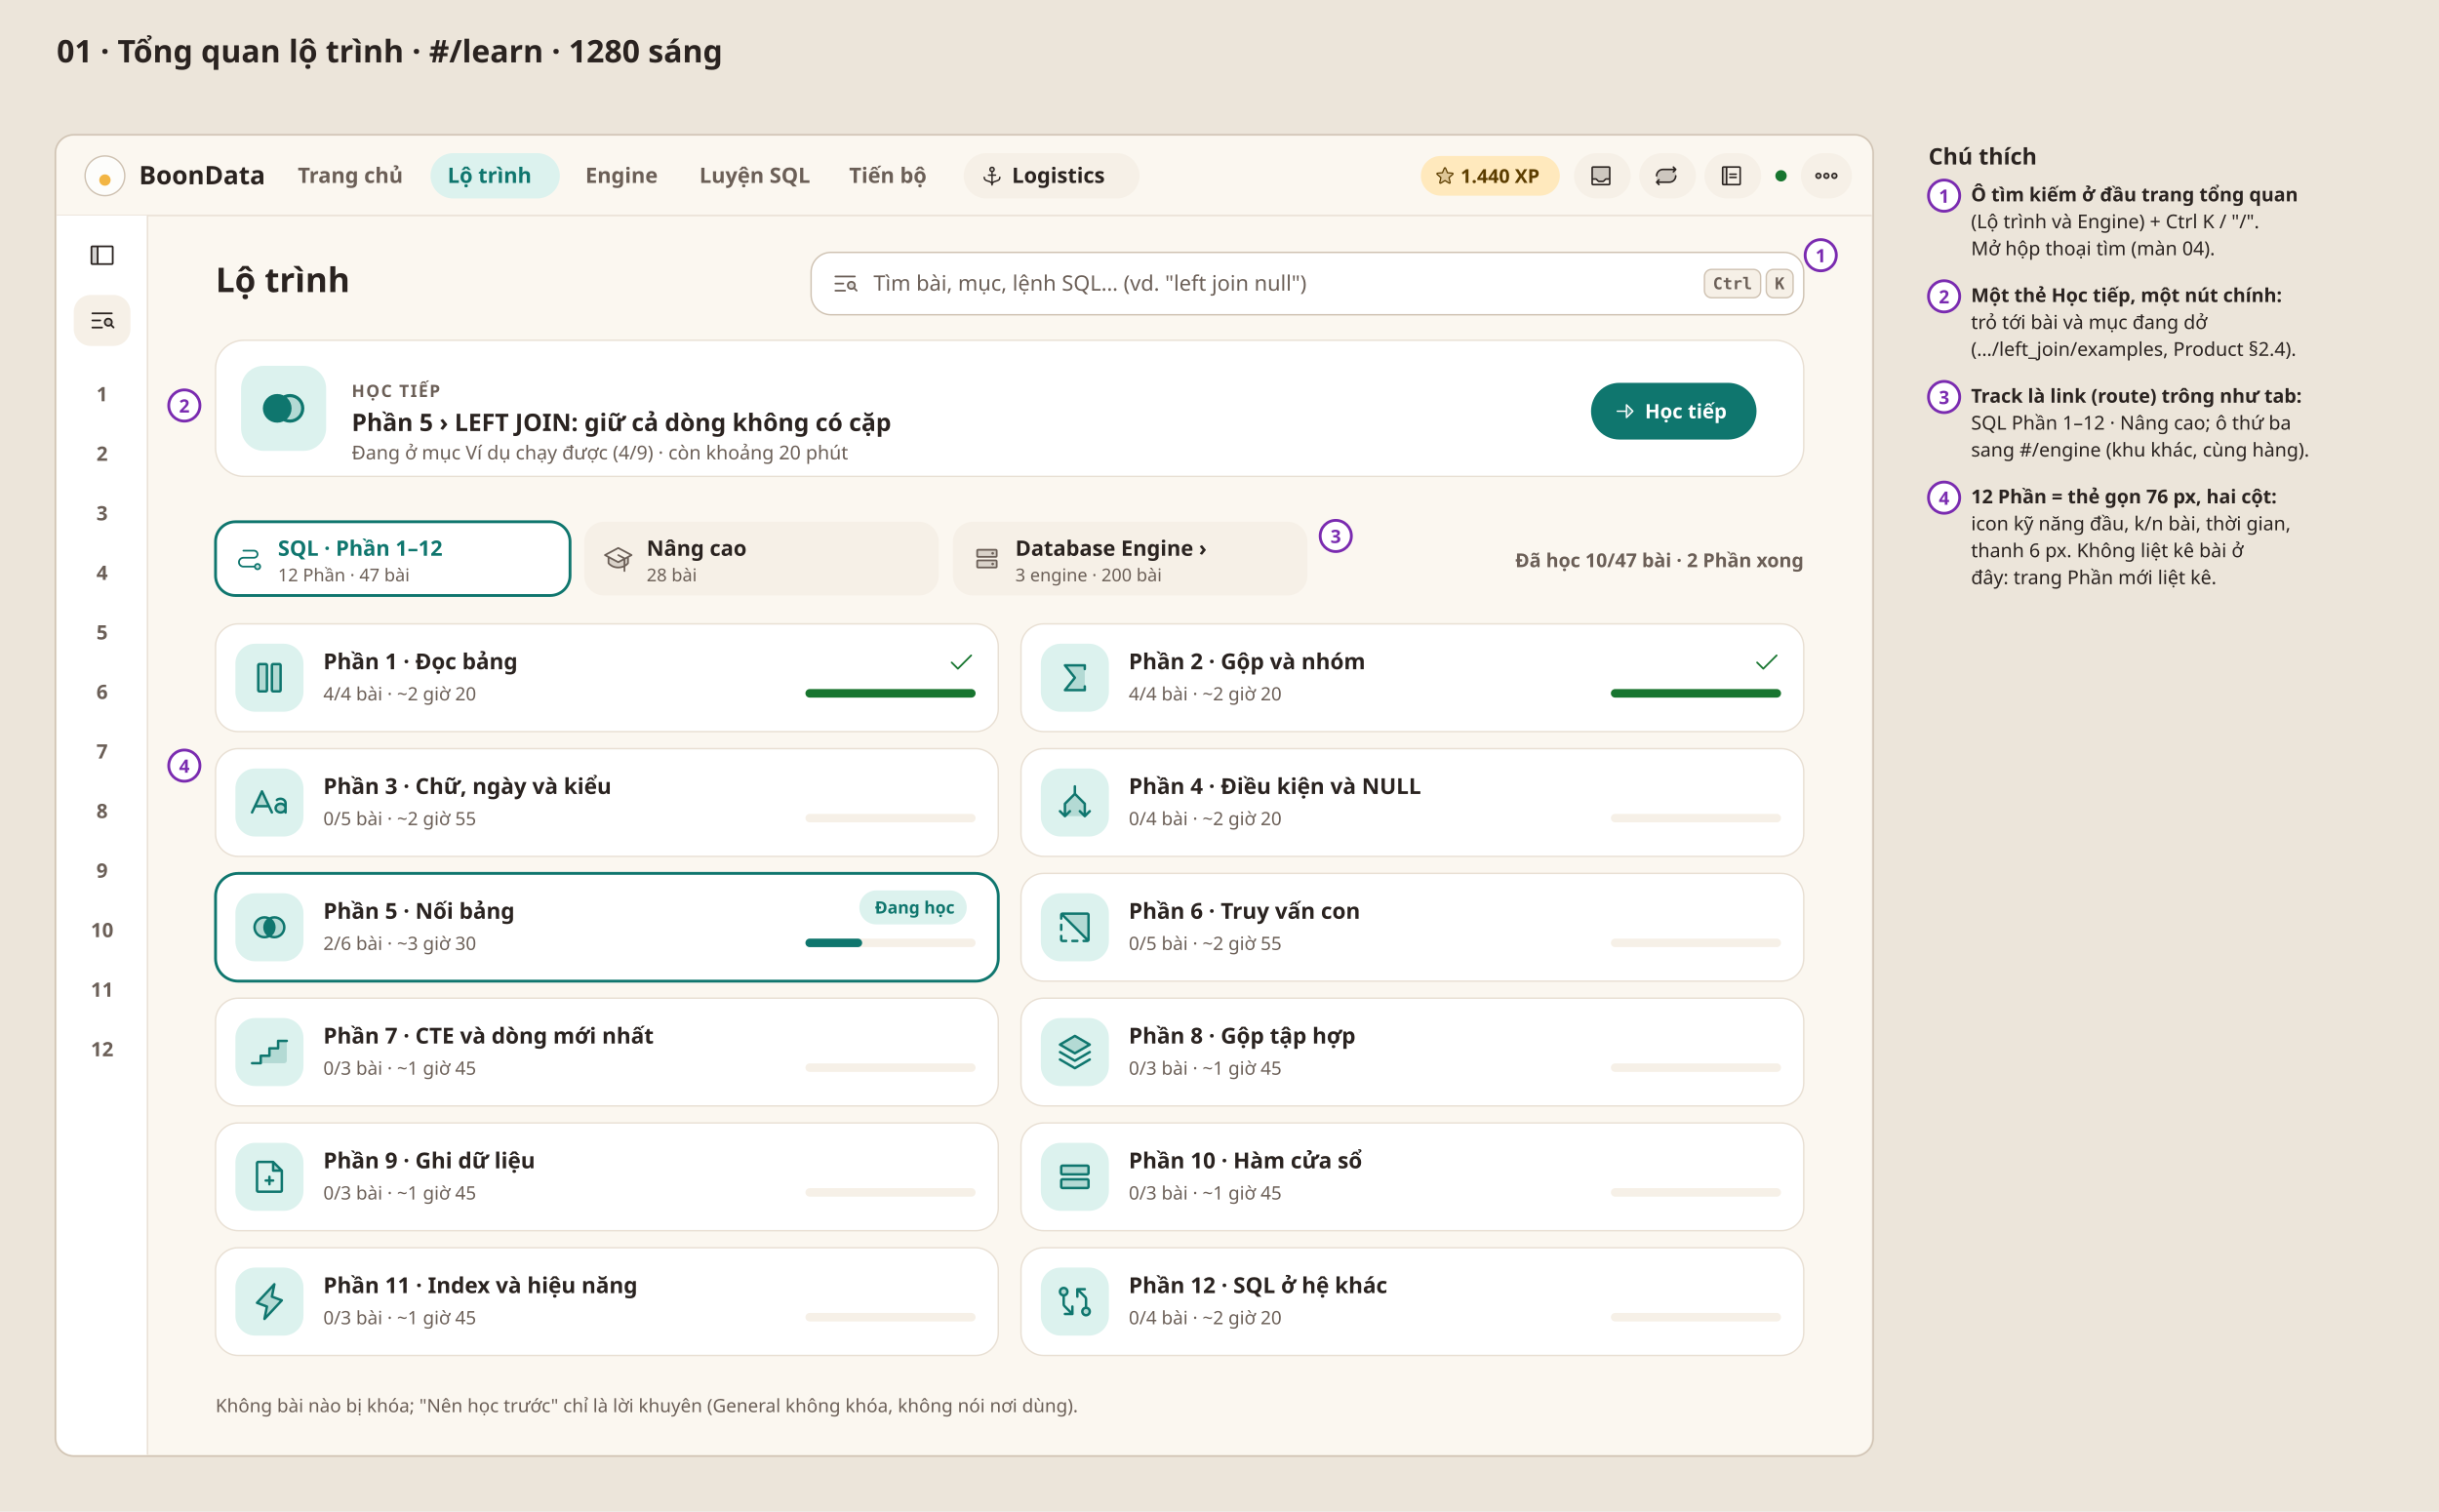
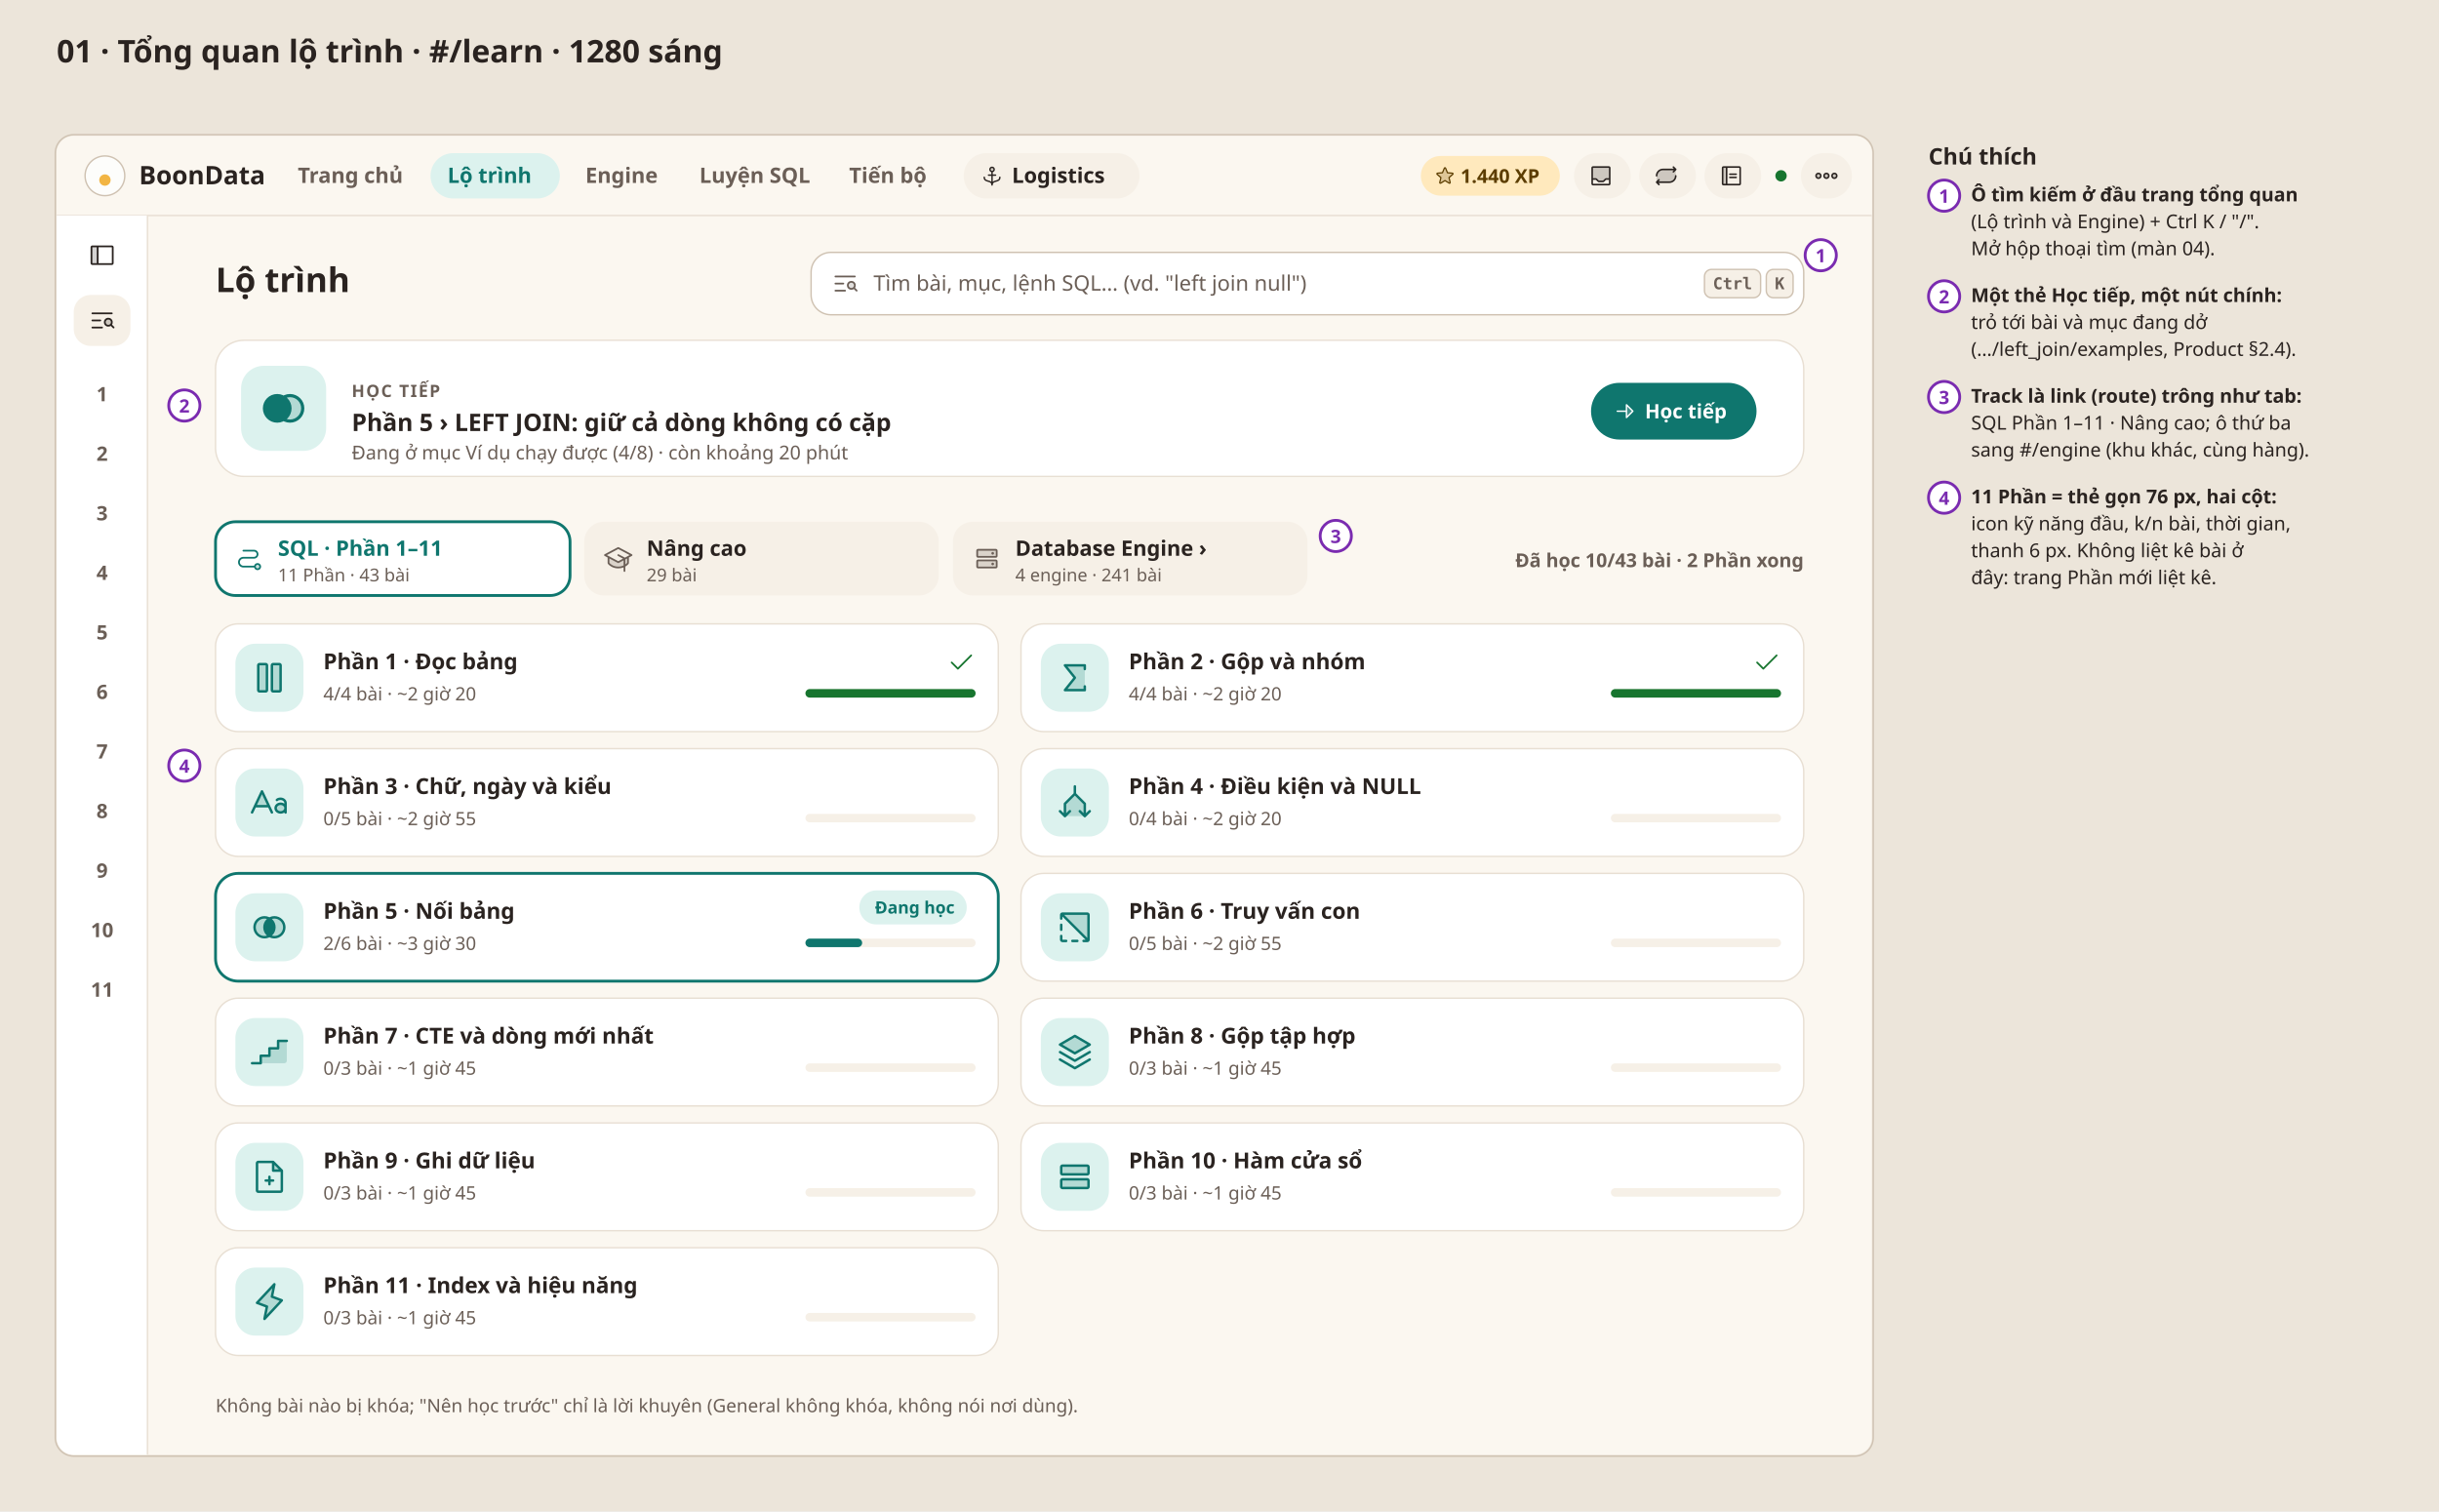
<svg xmlns="http://www.w3.org/2000/svg" width="1720" height="1066" viewBox="0 0 1720 1066" role="img" aria-labelledby="t d">
  <rect x="0" y="0" width="1720" height="1066" rx="0" fill="#ece5da" />
  <text x="40" y="44" font-family="Nunito, 'Segoe UI', system-ui, sans-serif" font-size="22" font-weight="800" fill="#2a2320" text-anchor="start" xml:space="preserve">01 · Tổng quan lộ trình · #/learn · 1280 sáng</text>
  <defs>
    <clipPath id="f4">
      <rect x="0" y="0" width="1280" height="930" rx="12" />
    </clipPath>
  </defs>
  <rect x="39" y="95" width="1282" height="932" rx="13" fill="none" stroke="#cfc2b2" stroke-width="1" />
  <g transform="translate(40,96)" clip-path="url(#f4)">
    <rect x="0" y="0" width="1280" height="930" rx="0" fill="#fbf7f0" />
    <rect x="0" y="0" width="1280" height="56" rx="0" fill="#fbf7f0" />
    <line x1="0" y1="56" x2="1280" y2="56" stroke="#e8dfd3" stroke-width="1" />
    <circle cx="34" cy="28" r="14" fill="#fdfdfb" stroke="#cfc2b2" stroke-width="1" />
    <circle cx="34" cy="31" r="4" fill="#f2b544" />
    <text x="58" y="34" font-family="Nunito, 'Segoe UI', system-ui, sans-serif" font-size="18" font-weight="800" fill="#2a2320" text-anchor="start" xml:space="preserve">BoonData</text>
    <text x="170" y="33" font-family="Nunito, 'Segoe UI', system-ui, sans-serif" font-size="15" font-weight="800" fill="#6b5f57" text-anchor="start" xml:space="preserve">Trang chủ</text>
    <rect x="263.6" y="12" width="91.2" height="32" rx="16" fill="#dcf2ee" />
    <text x="275.6" y="33" font-family="Nunito, 'Segoe UI', system-ui, sans-serif" font-size="15" font-weight="800" fill="#0f766e" text-anchor="start" xml:space="preserve">Lộ trình</text>
    <text x="372.8" y="33" font-family="Nunito, 'Segoe UI', system-ui, sans-serif" font-size="15" font-weight="800" fill="#6b5f57" text-anchor="start" xml:space="preserve">Engine</text>
    <text x="453.2" y="33" font-family="Nunito, 'Segoe UI', system-ui, sans-serif" font-size="15" font-weight="800" fill="#6b5f57" text-anchor="start" xml:space="preserve">Luyện SQL</text>
    <text x="558.8" y="33" font-family="Nunito, 'Segoe UI', system-ui, sans-serif" font-size="15" font-weight="800" fill="#6b5f57" text-anchor="start" xml:space="preserve">Tiến bộ</text>
    <rect x="639.6" y="12" width="124" height="32" rx="16" fill="#f6f0e7" />
    <g transform="translate(651.6,20) scale(0.0625)" aria-hidden="true">
      <path fill="#2a2320" d="M152,56a24,24,0,1,1-24-24A24,24,0,0,1,152,56Z" opacity="0.2" />
      <path fill="#2a2320" d="M216,136a8,8,0,0,0-8,8c0,24.69-13.77,29.64-38.1,36.28-11.36,3.1-24.12,6.6-33.9,14.34V128h32a8,8,0,0,0,0-16H136V87a32,32,0,1,0-16,0v25H88a8,8,0,0,0,0,16h32v66.62c-9.78-7.74-22.54-11.24-33.9-14.34C61.77,173.64,48,168.69,48,144a8,8,0,0,0-16,0c0,38.11,27.67,45.66,49.9,51.72C106.23,202.36,120,207.31,120,232a8,8,0,0,0,16,0c0-24.69,13.77-29.64,38.1-36.28C196.33,189.66,224,182.11,224,144A8,8,0,0,0,216,136ZM112,56a16,16,0,1,1,16,16A16,16,0,0,1,112,56Z" />
    </g>
    <text x="673.6" y="33" font-family="Nunito, 'Segoe UI', system-ui, sans-serif" font-size="15" font-weight="800" fill="#2a2320" text-anchor="start" xml:space="preserve">Logistics</text>
    <rect x="962" y="14" width="98" height="28" rx="14" fill="#ffe9bd" />
    <g transform="translate(972,21) scale(0.05469)" aria-hidden="true">
      <path fill="#5c3d00" d="M229.06,108.79l-48.7,42,14.88,62.79a8.4,8.4,0,0,1-12.52,9.17L128,189.09,73.28,222.74a8.4,8.4,0,0,1-12.52-9.17l14.88-62.79-48.7-42A8.46,8.46,0,0,1,31.73,94L95.64,88.8l24.62-59.6a8.36,8.36,0,0,1,15.48,0l24.62,59.6L224.27,94A8.46,8.46,0,0,1,229.06,108.79Z" opacity="0.2" />
      <path fill="#5c3d00" d="M239.18,97.26A16.38,16.38,0,0,0,224.92,86l-59-4.76L143.14,26.15a16.36,16.36,0,0,0-30.27,0L90.11,81.23,31.08,86a16.46,16.46,0,0,0-9.37,28.86l45,38.83L53,211.75a16.38,16.38,0,0,0,24.5,17.82L128,198.49l50.53,31.08A16.4,16.4,0,0,0,203,211.75l-13.76-58.07,45-38.83A16.43,16.43,0,0,0,239.18,97.26Zm-15.34,5.47-48.7,42a8,8,0,0,0-2.56,7.91l14.88,62.8a.37.37,0,0,1-.17.48c-.18.14-.23.11-.38,0l-54.72-33.65a8,8,0,0,0-8.38,0L69.09,215.94c-.15.09-.19.12-.38,0a.37.37,0,0,1-.17-.48l14.88-62.8a8,8,0,0,0-2.56-7.91l-48.7-42c-.12-.1-.23-.19-.13-.5s.18-.27.33-.29l63.92-5.16A8,8,0,0,0,103,91.86l24.62-59.61c.08-.17.11-.25.35-.25s.27.08.35.25L153,91.86a8,8,0,0,0,6.75,4.92l63.92,5.16c.15,0,.24,0,.33.29S224,102.63,223.84,102.73Z" />
    </g>
    <text x="990" y="33" font-family="Nunito, 'Segoe UI', system-ui, sans-serif" font-size="13.5" font-weight="800" fill="#5c3d00" text-anchor="start" xml:space="preserve">1.440 XP</text>
    <rect x="1070" y="12" width="40" height="32" rx="16" fill="#f6f0e7" />
    <g transform="translate(1080,19) scale(0.07031)" aria-hidden="true">
      <path fill="#2a2320" d="M216,48V160H179.31a8,8,0,0,0-5.66,2.34l-19.31,19.32a8,8,0,0,1-5.66,2.34H107.31a8,8,0,0,1-5.66-2.34L82.34,162.34A8,8,0,0,0,76.68,160H40V48a8,8,0,0,1,8-8H208A8,8,0,0,1,216,48Z" opacity="0.2" />
      <path fill="#2a2320" d="M208,32H48A16,16,0,0,0,32,48V208a16,16,0,0,0,16,16H208a16,16,0,0,0,16-16V48A16,16,0,0,0,208,32Zm0,16V152h-28.7A15.86,15.86,0,0,0,168,156.69L148.69,176H107.31L88,156.68A15.89,15.89,0,0,0,76.69,152H48V48Zm0,160H48V168H76.69L96,187.32A15.89,15.89,0,0,0,107.31,192h41.38A15.86,15.86,0,0,0,160,187.31L179.31,168H208v40Z" />
    </g>
    <rect x="1116" y="12" width="40" height="32" rx="16" fill="#f6f0e7" />
    <g transform="translate(1126,19) scale(0.07031)" aria-hidden="true">
      <path fill="#2a2320" d="M224,64v64a64,64,0,0,1-64,64H32V128A64,64,0,0,1,96,64Z" opacity="0.2" />
      <path fill="#2a2320" d="M24,128A72.08,72.08,0,0,1,96,56H204.69L194.34,45.66a8,8,0,0,1,11.32-11.32l24,24a8,8,0,0,1,0,11.32l-24,24a8,8,0,0,1-11.32-11.32L204.69,72H96a56.06,56.06,0,0,0-56,56,8,8,0,0,1-16,0Zm200-8a8,8,0,0,0-8,8,56.06,56.06,0,0,1-56,56H51.31l10.35-10.34a8,8,0,0,0-11.32-11.32l-24,24a8,8,0,0,0,0,11.32l24,24a8,8,0,0,0,11.32-11.32L51.31,200H160a72.08,72.08,0,0,0,72-72A8,8,0,0,0,224,120Z" />
    </g>
    <rect x="1162" y="12" width="40" height="32" rx="16" fill="#f6f0e7" />
    <g transform="translate(1172,19) scale(0.07031)" aria-hidden="true">
      <path fill="#2a2320" d="M80,40V216H48a8,8,0,0,1-8-8V48a8,8,0,0,1,8-8Z" opacity="0.2" />
      <path fill="#2a2320" d="M184,112a8,8,0,0,1-8,8H112a8,8,0,0,1,0-16h64A8,8,0,0,1,184,112Zm-8,24H112a8,8,0,0,0,0,16h64a8,8,0,0,0,0-16Zm48-88V208a16,16,0,0,1-16,16H48a16,16,0,0,1-16-16V48A16,16,0,0,1,48,32H208A16,16,0,0,1,224,48ZM48,208H72V48H48Zm160,0V48H88V208H208Z" />
    </g>
    <circle cx="1216" cy="28" r="4" fill="#17752f" />
    <rect x="1230" y="12" width="36" height="32" rx="16" fill="#f6f0e7" />
    <g transform="translate(1239,19) scale(0.07031)" aria-hidden="true">
      <path fill="#2a2320" d="M152,128a24,24,0,1,1-24-24A24,24,0,0,1,152,128ZM48,104a24,24,0,1,0,24,24A24,24,0,0,0,48,104Zm160,0a24,24,0,1,0,24,24A24,24,0,0,0,208,104Z" opacity="0.2" />
      <path fill="#2a2320" d="M128,96a32,32,0,1,0,32,32A32,32,0,0,0,128,96Zm0,48a16,16,0,1,1,16-16A16,16,0,0,1,128,144ZM48,96a32,32,0,1,0,32,32A32,32,0,0,0,48,96Zm0,48a16,16,0,1,1,16-16A16,16,0,0,1,48,144ZM208,96a32,32,0,1,0,32,32A32,32,0,0,0,208,96Zm0,48a16,16,0,1,1,16-16A16,16,0,0,1,208,144Z" />
    </g>
    <rect x="0" y="56" width="64" height="874" rx="0" fill="#ffffff" />
    <line x1="64" y1="56" x2="64" y2="930" stroke="#e8dfd3" stroke-width="1" />
    <g transform="translate(22,74) scale(0.07812)" aria-hidden="true">
      <path fill="#2a2320" d="M88,48V208H40a8,8,0,0,1-8-8V56a8,8,0,0,1,8-8Z" opacity="0.2" />
      <path fill="#2a2320" d="M216,40H40A16,16,0,0,0,24,56V200a16,16,0,0,0,16,16H216a16,16,0,0,0,16-16V56A16,16,0,0,0,216,40ZM40,56H80V200H40ZM216,200H96V56H216V200Z" />
    </g>
    <rect x="12" y="112" width="40" height="36" rx="12" fill="#f6f0e7" />
    <g transform="translate(22,120) scale(0.07812)" aria-hidden="true">
      <path fill="#2a2320" d="M216,144a32,32,0,1,1-32-32A32,32,0,0,1,216,144Z" opacity="0.2" />
      <path fill="#2a2320" d="M32,64a8,8,0,0,1,8-8H216a8,8,0,0,1,0,16H40A8,8,0,0,1,32,64Zm8,72h72a8,8,0,0,0,0-16H40a8,8,0,0,0,0,16Zm88,48H40a8,8,0,0,0,0,16h88a8,8,0,0,0,0-16Zm109.66,13.66a8,8,0,0,1-11.32,0L206,177.36A40,40,0,1,1,217.36,166l20.3,20.3A8,8,0,0,1,237.66,197.66ZM184,168a24,24,0,1,0-24-24A24,24,0,0,0,184,168Z" />
    </g>
    <text x="32" y="187" font-family="Nunito, 'Segoe UI', system-ui, sans-serif" font-size="14" font-weight="800" fill="#6b5f57" text-anchor="middle" xml:space="preserve">1</text>
    <text x="32" y="229" font-family="Nunito, 'Segoe UI', system-ui, sans-serif" font-size="14" font-weight="800" fill="#6b5f57" text-anchor="middle" xml:space="preserve">2</text>
    <text x="32" y="271" font-family="Nunito, 'Segoe UI', system-ui, sans-serif" font-size="14" font-weight="800" fill="#6b5f57" text-anchor="middle" xml:space="preserve">3</text>
    <text x="32" y="313" font-family="Nunito, 'Segoe UI', system-ui, sans-serif" font-size="14" font-weight="800" fill="#6b5f57" text-anchor="middle" xml:space="preserve">4</text>
    <text x="32" y="355" font-family="Nunito, 'Segoe UI', system-ui, sans-serif" font-size="14" font-weight="800" fill="#6b5f57" text-anchor="middle" xml:space="preserve">5</text>
    <text x="32" y="397" font-family="Nunito, 'Segoe UI', system-ui, sans-serif" font-size="14" font-weight="800" fill="#6b5f57" text-anchor="middle" xml:space="preserve">6</text>
    <text x="32" y="439" font-family="Nunito, 'Segoe UI', system-ui, sans-serif" font-size="14" font-weight="800" fill="#6b5f57" text-anchor="middle" xml:space="preserve">7</text>
    <text x="32" y="481" font-family="Nunito, 'Segoe UI', system-ui, sans-serif" font-size="14" font-weight="800" fill="#6b5f57" text-anchor="middle" xml:space="preserve">8</text>
    <text x="32" y="523" font-family="Nunito, 'Segoe UI', system-ui, sans-serif" font-size="14" font-weight="800" fill="#6b5f57" text-anchor="middle" xml:space="preserve">9</text>
    <text x="32" y="565" font-family="Nunito, 'Segoe UI', system-ui, sans-serif" font-size="14" font-weight="800" fill="#6b5f57" text-anchor="middle" xml:space="preserve">10</text>
    <text x="32" y="607" font-family="Nunito, 'Segoe UI', system-ui, sans-serif" font-size="14" font-weight="800" fill="#6b5f57" text-anchor="middle" xml:space="preserve">11</text>
-     <text x="32" y="649" font-family="Nunito, 'Segoe UI', system-ui, sans-serif" font-size="14" font-weight="800" fill="#6b5f57" text-anchor="middle" xml:space="preserve">12</text>
    <text x="112" y="110" font-family="Nunito, 'Segoe UI', system-ui, sans-serif" font-size="24" font-weight="800" fill="#2a2320" text-anchor="start" xml:space="preserve">Lộ trình</text>
    <rect x="532" y="82" width="700" height="44" rx="14" fill="#ffffff" stroke="#cfc2b2" stroke-width="1" />
    <g transform="translate(546,94) scale(0.07812)" aria-hidden="true">
      <path fill="#6b5f57" d="M216,144a32,32,0,1,1-32-32A32,32,0,0,1,216,144Z" opacity="0.2" />
      <path fill="#6b5f57" d="M32,64a8,8,0,0,1,8-8H216a8,8,0,0,1,0,16H40A8,8,0,0,1,32,64Zm8,72h72a8,8,0,0,0,0-16H40a8,8,0,0,0,0,16Zm88,48H40a8,8,0,0,0,0,16h88a8,8,0,0,0,0-16Zm109.66,13.66a8,8,0,0,1-11.32,0L206,177.36A40,40,0,1,1,217.36,166l20.3,20.3A8,8,0,0,1,237.66,197.66ZM184,168a24,24,0,1,0-24-24A24,24,0,0,0,184,168Z" />
    </g>
    <text x="576" y="109" font-family="Nunito, 'Segoe UI', system-ui, sans-serif" font-size="15" font-weight="400" fill="#6b5f57" text-anchor="start" xml:space="preserve">Tìm bài, mục, lệnh SQL… (vd. "left join null")</text>
    <rect x="1162" y="94" width="39.6" height="20" rx="5" fill="#f6f0e7" stroke="#cfc2b2" stroke-width="1" />
    <text x="1181.8" y="108" font-family="ui-monospace, 'Cascadia Mono', Consolas, monospace" font-size="11.5" font-weight="700" fill="#6b5f57" text-anchor="middle" xml:space="preserve">Ctrl</text>
    <rect x="1205.6" y="94" width="18.9" height="20" rx="5" fill="#f6f0e7" stroke="#cfc2b2" stroke-width="1" />
    <text x="1215.05" y="108" font-family="ui-monospace, 'Cascadia Mono', Consolas, monospace" font-size="11.5" font-weight="700" fill="#6b5f57" text-anchor="middle" xml:space="preserve">K</text>
    <circle cx="1244" cy="84" r="11" fill="#ffffff" stroke="#7a2bb0" stroke-width="2" />
    <text x="1244" y="89" font-family="Nunito, 'Segoe UI', system-ui, sans-serif" font-size="13" font-weight="800" fill="#7a2bb0" text-anchor="middle" xml:space="preserve">1</text>
    <rect x="112" y="144" width="1120" height="96" rx="20" fill="#ffffff" stroke="#e8dfd3" stroke-width="1" />
    <rect x="130" y="162" width="60" height="60" rx="16" fill="#dcf2ee" />
    <g transform="translate(142,174) scale(0.14062)" aria-hidden="true">
      <path d="M96,128a64,64,0,1,0,128,0a64,64,0,1,0,-128,0Z" fill="#0f766e" opacity="0.2" />
      <path d="M32,128a64,64,0,1,0,128,0a64,64,0,1,0,-128,0Z" fill="#0f766e" opacity="1" />
      <path d="M32,128a64,64,0,1,0,128,0a64,64,0,1,0,-128,0M96,128a64,64,0,1,0,128,0a64,64,0,1,0,-128,0" fill="none" stroke="#0f766e" stroke-width="16" stroke-linecap="round" stroke-linejoin="round" />
    </g>
    <text x="208" y="184" font-family="Nunito, 'Segoe UI', system-ui, sans-serif" font-size="12" font-weight="800" fill="#6b5f57" text-anchor="start" xml:space="preserve" letter-spacing="1">HỌC TIẾP</text>
    <text x="208" y="208" font-family="Nunito, 'Segoe UI', system-ui, sans-serif" font-size="17" font-weight="800" fill="#2a2320" text-anchor="start" xml:space="preserve">Phần 5 › LEFT JOIN: giữ cả dòng không có cặp</text>
-     <text x="208" y="228" font-family="Nunito, 'Segoe UI', system-ui, sans-serif" font-size="13.5" font-weight="400" fill="#6b5f57" text-anchor="start" xml:space="preserve">Đang ở mục Ví dụ chạy được (4/9) · còn khoảng 20 phút</text>
+     <text x="208" y="228" font-family="Nunito, 'Segoe UI', system-ui, sans-serif" font-size="13.5" font-weight="400" fill="#6b5f57" text-anchor="start" xml:space="preserve">Đang ở mục Ví dụ chạy được (4/8) · còn khoảng 20 phút</text>
    <rect x="1082" y="174" width="116.72" height="40" rx="20.0" fill="#0f766e" />
    <g transform="translate(1098,186.0) scale(0.0625)" aria-hidden="true">
      <path fill="#ffffff" d="M216,128l-72,72V56Z" opacity="0.2" />
      <path fill="#ffffff" d="M221.66,122.34l-72-72A8,8,0,0,0,136,56v64H40a8,8,0,0,0,0,16h96v64a8,8,0,0,0,13.66,5.66l72-72A8,8,0,0,0,221.66,122.34ZM152,180.69V75.31L204.69,128Z" />
    </g>
    <text x="1120" y="199.04" font-family="Nunito, 'Segoe UI', system-ui, sans-serif" font-size="14" font-weight="800" fill="#ffffff" text-anchor="start" xml:space="preserve">Học tiếp</text>
    <circle cx="90" cy="190" r="11" fill="#ffffff" stroke="#7a2bb0" stroke-width="2" />
    <text x="90" y="195" font-family="Nunito, 'Segoe UI', system-ui, sans-serif" font-size="13" font-weight="800" fill="#7a2bb0" text-anchor="middle" xml:space="preserve">2</text>
    <rect x="112" y="272" width="250" height="52" rx="14" fill="#ffffff" stroke="#0f766e" stroke-width="2" />
    <g transform="translate(126,288) scale(0.07812)" aria-hidden="true">
      <path fill="#0f766e" d="M224,200a24,24,0,1,1-24-24A24,24,0,0,1,224,200Z" opacity="0.2" />
      <path fill="#0f766e" d="M200,168a32.06,32.06,0,0,0-31,24H72a32,32,0,0,1,0-64h96a40,40,0,0,0,0-80H72a8,8,0,0,0,0,16h96a24,24,0,0,1,0,48H72a48,48,0,0,0,0,96h97a32,32,0,1,0,31-40Zm0,48a16,16,0,1,1,16-16A16,16,0,0,1,200,216Z" />
    </g>
-     <text x="156" y="296" font-family="Nunito, 'Segoe UI', system-ui, sans-serif" font-size="15" font-weight="800" fill="#0f766e" text-anchor="start" xml:space="preserve">SQL · Phần 1–12</text>
-     <text x="156" y="314" font-family="Nunito, 'Segoe UI', system-ui, sans-serif" font-size="12.5" font-weight="400" fill="#6b5f57" text-anchor="start" xml:space="preserve">12 Phần · 47 bài</text>
+     <text x="156" y="296" font-family="Nunito, 'Segoe UI', system-ui, sans-serif" font-size="15" font-weight="800" fill="#0f766e" text-anchor="start" xml:space="preserve">SQL · Phần 1–11</text>
+     <text x="156" y="314" font-family="Nunito, 'Segoe UI', system-ui, sans-serif" font-size="12.5" font-weight="400" fill="#6b5f57" text-anchor="start" xml:space="preserve">11 Phần · 43 bài</text>
    <rect x="372" y="272" width="250" height="52" rx="14" fill="#f6f0e7" />
    <g transform="translate(386,288) scale(0.07812)" aria-hidden="true">
      <path fill="#6b5f57" d="M216,113.07v53.22a8,8,0,0,1-2,5.31c-11.3,12.59-38.9,36.4-86,36.4s-74.68-23.81-86-36.4a8,8,0,0,1-2-5.31V113.07L128,160Z" opacity="0.2" />
      <path fill="#6b5f57" d="M251.76,88.94l-120-64a8,8,0,0,0-7.52,0l-120,64a8,8,0,0,0,0,14.12L32,117.87v48.42a15.91,15.91,0,0,0,4.06,10.65C49.16,191.53,78.51,216,128,216a130,130,0,0,0,48-8.76V240a8,8,0,0,0,16,0V199.51a115.63,115.63,0,0,0,27.94-22.57A15.91,15.91,0,0,0,224,166.29V117.87l27.76-14.81a8,8,0,0,0,0-14.12ZM128,200c-43.27,0-68.72-21.14-80-33.71V126.4l76.24,40.66a8,8,0,0,0,7.52,0L176,143.47v46.34C163.4,195.69,147.52,200,128,200Zm80-33.75a97.83,97.83,0,0,1-16,14.25V134.93l16-8.53ZM188,118.94l-.22-.13-56-29.87a8,8,0,0,0-7.52,14.12L171,128l-43,22.93L25,96,128,41.07,231,96Z" />
    </g>
    <text x="416" y="296" font-family="Nunito, 'Segoe UI', system-ui, sans-serif" font-size="15" font-weight="800" fill="#2a2320" text-anchor="start" xml:space="preserve">Nâng cao</text>
-     <text x="416" y="314" font-family="Nunito, 'Segoe UI', system-ui, sans-serif" font-size="12.5" font-weight="400" fill="#6b5f57" text-anchor="start" xml:space="preserve">28 bài</text>
+     <text x="416" y="314" font-family="Nunito, 'Segoe UI', system-ui, sans-serif" font-size="12.5" font-weight="400" fill="#6b5f57" text-anchor="start" xml:space="preserve">29 bài</text>
    <rect x="632" y="272" width="250" height="52" rx="14" fill="#f6f0e7" />
    <g transform="translate(646,288) scale(0.07812)" aria-hidden="true">
      <path fill="#6b5f57" d="M216,152v48a8,8,0,0,1-8,8H48a8,8,0,0,1-8-8V152a8,8,0,0,1,8-8H208A8,8,0,0,1,216,152ZM208,48H48a8,8,0,0,0-8,8v48a8,8,0,0,0,8,8H208a8,8,0,0,0,8-8V56A8,8,0,0,0,208,48Z" opacity="0.2" />
      <path fill="#6b5f57" d="M208,136H48a16,16,0,0,0-16,16v48a16,16,0,0,0,16,16H208a16,16,0,0,0,16-16V152A16,16,0,0,0,208,136Zm0,64H48V152H208v48Zm0-160H48A16,16,0,0,0,32,56v48a16,16,0,0,0,16,16H208a16,16,0,0,0,16-16V56A16,16,0,0,0,208,40Zm0,64H48V56H208v48ZM192,80a12,12,0,1,1-12-12A12,12,0,0,1,192,80Zm0,96a12,12,0,1,1-12-12A12,12,0,0,1,192,176Z" />
    </g>
    <text x="676" y="296" font-family="Nunito, 'Segoe UI', system-ui, sans-serif" font-size="15" font-weight="800" fill="#2a2320" text-anchor="start" xml:space="preserve">Database Engine ›</text>
-     <text x="676" y="314" font-family="Nunito, 'Segoe UI', system-ui, sans-serif" font-size="12.5" font-weight="400" fill="#6b5f57" text-anchor="start" xml:space="preserve">3 engine · 200 bài</text>
-     <text x="1232" y="304" font-family="Nunito, 'Segoe UI', system-ui, sans-serif" font-size="13.5" font-weight="700" fill="#6b5f57" text-anchor="end" xml:space="preserve">Đã học 10/47 bài · 2 Phần xong</text>
+     <text x="676" y="314" font-family="Nunito, 'Segoe UI', system-ui, sans-serif" font-size="12.5" font-weight="400" fill="#6b5f57" text-anchor="start" xml:space="preserve">4 engine · 241 bài</text>
+     <text x="1232" y="304" font-family="Nunito, 'Segoe UI', system-ui, sans-serif" font-size="13.5" font-weight="700" fill="#6b5f57" text-anchor="end" xml:space="preserve">Đã học 10/43 bài · 2 Phần xong</text>
    <circle cx="902" cy="282" r="11" fill="#ffffff" stroke="#7a2bb0" stroke-width="2" />
    <text x="902" y="287" font-family="Nunito, 'Segoe UI', system-ui, sans-serif" font-size="13" font-weight="800" fill="#7a2bb0" text-anchor="middle" xml:space="preserve">3</text>
    <rect x="112.0" y="344" width="552.0" height="76" rx="16" fill="#ffffff" stroke="#e8dfd3" stroke-width="1" />
    <rect x="126.0" y="358" width="48" height="48" rx="14" fill="#dcf2ee" />
    <g transform="translate(136.0,368) scale(0.10938)" aria-hidden="true">
      <path fill="#0f766e" d="M112,48V208a8,8,0,0,1-8,8H64a8,8,0,0,1-8-8V48a8,8,0,0,1,8-8h40A8,8,0,0,1,112,48Zm80-8H152a8,8,0,0,0-8,8V208a8,8,0,0,0,8,8h40a8,8,0,0,0,8-8V48A8,8,0,0,0,192,40Z" opacity="0.2" />
      <path fill="#0f766e" d="M104,32H64A16,16,0,0,0,48,48V208a16,16,0,0,0,16,16h40a16,16,0,0,0,16-16V48A16,16,0,0,0,104,32Zm0,176H64V48h40ZM192,32H152a16,16,0,0,0-16,16V208a16,16,0,0,0,16,16h40a16,16,0,0,0,16-16V48A16,16,0,0,0,192,32Zm0,176H152V48h40Z" />
    </g>
    <text x="188.0" y="376" font-family="Nunito, 'Segoe UI', system-ui, sans-serif" font-size="15.5" font-weight="800" fill="#2a2320" text-anchor="start" xml:space="preserve">Phần 1 · Đọc bảng</text>
    <text x="188.0" y="398" font-family="Nunito, 'Segoe UI', system-ui, sans-serif" font-size="13" font-weight="400" fill="#6b5f57" text-anchor="start" xml:space="preserve">4/4 bài · ~2 giờ 20</text>
    <rect x="528.0" y="390" width="120" height="6" rx="3" fill="#f6f0e7" />
    <rect x="528.0" y="390" width="120.0" height="6" rx="3" fill="#17752f" />
    <g transform="translate(628.0,360) scale(0.07812)" aria-hidden="true">
      <path d="M40,144l56,56L216,80" fill="none" stroke="#17752f" stroke-width="16" stroke-linecap="round" stroke-linejoin="round" />
    </g>
    <rect x="680.0" y="344" width="552.0" height="76" rx="16" fill="#ffffff" stroke="#e8dfd3" stroke-width="1" />
    <rect x="694.0" y="358" width="48" height="48" rx="14" fill="#dcf2ee" />
    <g transform="translate(704.0,368) scale(0.10938)" aria-hidden="true">
      <path fill="#0f766e" d="M192,48V208H64l64-80L64,48Z" opacity="0.2" />
      <path fill="#0f766e" d="M184,72V56H80.65l53.6,67a8,8,0,0,1,0,10l-53.6,67H184V184a8,8,0,0,1,16,0v24a8,8,0,0,1-8,8H64a8,8,0,0,1-6.25-13l60-75-60-75A8,8,0,0,1,64,40H192a8,8,0,0,1,8,8V72a8,8,0,0,1-16,0Z" />
    </g>
    <text x="756.0" y="376" font-family="Nunito, 'Segoe UI', system-ui, sans-serif" font-size="15.5" font-weight="800" fill="#2a2320" text-anchor="start" xml:space="preserve">Phần 2 · Gộp và nhóm</text>
    <text x="756.0" y="398" font-family="Nunito, 'Segoe UI', system-ui, sans-serif" font-size="13" font-weight="400" fill="#6b5f57" text-anchor="start" xml:space="preserve">4/4 bài · ~2 giờ 20</text>
    <rect x="1096.0" y="390" width="120" height="6" rx="3" fill="#f6f0e7" />
    <rect x="1096.0" y="390" width="120.0" height="6" rx="3" fill="#17752f" />
    <g transform="translate(1196.0,360) scale(0.07812)" aria-hidden="true">
      <path d="M40,144l56,56L216,80" fill="none" stroke="#17752f" stroke-width="16" stroke-linecap="round" stroke-linejoin="round" />
    </g>
    <rect x="112.0" y="432" width="552.0" height="76" rx="16" fill="#ffffff" stroke="#e8dfd3" stroke-width="1" />
    <rect x="126.0" y="446" width="48" height="48" rx="14" fill="#dcf2ee" />
    <g transform="translate(136.0,456) scale(0.10938)" aria-hidden="true">
      <path fill="#0f766e" d="M232,164c0,15.46-14.33,28-32,28s-32-12.54-32-28,14.33-28,32-28S232,148.54,232,164ZM34.82,152h90.36L80,56Z" opacity="0.2" />
      <path fill="#0f766e" d="M87.24,52.59a8,8,0,0,0-14.48,0l-64,136a8,8,0,1,0,14.48,6.81L39.9,160h80.2l16.66,35.4a8,8,0,1,0,14.48-6.81ZM47.43,144,80,74.79,112.57,144ZM200,96c-12.76,0-22.73,3.47-29.63,10.32a8,8,0,0,0,11.26,11.36c3.8-3.77,10-5.68,18.37-5.68,13.23,0,24,9,24,20v3.22A42.76,42.76,0,0,0,200,128c-22.06,0-40,16.15-40,36s17.94,36,40,36a42.73,42.73,0,0,0,24-7.25,8,8,0,0,0,16-.75V132C240,112.15,222.06,96,200,96Zm0,88c-13.23,0-24-9-24-20s10.77-20,24-20,24,9,24,20S213.23,184,200,184Z" />
    </g>
    <text x="188.0" y="464" font-family="Nunito, 'Segoe UI', system-ui, sans-serif" font-size="15.5" font-weight="800" fill="#2a2320" text-anchor="start" xml:space="preserve">Phần 3 · Chữ, ngày và kiểu</text>
    <text x="188.0" y="486" font-family="Nunito, 'Segoe UI', system-ui, sans-serif" font-size="13" font-weight="400" fill="#6b5f57" text-anchor="start" xml:space="preserve">0/5 bài · ~2 giờ 55</text>
    <rect x="528.0" y="478" width="120" height="6" rx="3" fill="#f6f0e7" />
    <rect x="680.0" y="432" width="552.0" height="76" rx="16" fill="#ffffff" stroke="#e8dfd3" stroke-width="1" />
    <rect x="694.0" y="446" width="48" height="48" rx="14" fill="#dcf2ee" />
    <g transform="translate(704.0,456) scale(0.10938)" aria-hidden="true">
      <path fill="#0f766e" d="M192,136v80H64V136l64-64Z" opacity="0.2" />
      <path fill="#0f766e" d="M229.66,189.66l-32,32a8,8,0,0,1-11.32,0l-32-32a8,8,0,0,1,11.32-11.32L184,196.69V139.31l-56-56-56,56v57.38l18.34-18.35a8,8,0,0,1,11.32,11.32l-32,32a8,8,0,0,1-11.32,0l-32-32a8,8,0,0,1,11.32-11.32L56,196.69V136a8,8,0,0,1,2.34-5.66L120,68.69V24a8,8,0,0,1,16,0V68.69l61.66,61.65A8,8,0,0,1,200,136v60.69l18.34-18.35a8,8,0,0,1,11.32,11.32Z" />
    </g>
    <text x="756.0" y="464" font-family="Nunito, 'Segoe UI', system-ui, sans-serif" font-size="15.5" font-weight="800" fill="#2a2320" text-anchor="start" xml:space="preserve">Phần 4 · Điều kiện và NULL</text>
    <text x="756.0" y="486" font-family="Nunito, 'Segoe UI', system-ui, sans-serif" font-size="13" font-weight="400" fill="#6b5f57" text-anchor="start" xml:space="preserve">0/4 bài · ~2 giờ 20</text>
    <rect x="1096.0" y="478" width="120" height="6" rx="3" fill="#f6f0e7" />
    <rect x="112.0" y="520" width="552.0" height="76" rx="16" fill="#ffffff" stroke="#0f766e" stroke-width="2" />
    <rect x="126.0" y="534" width="48" height="48" rx="14" fill="#dcf2ee" />
    <g transform="translate(136.0,544) scale(0.10938)" aria-hidden="true">
      <path d="M32,128a64,64,0,1,0,128,0a64,64,0,1,0,-128,0ZM96,128a64,64,0,1,0,128,0a64,64,0,1,0,-128,0Z" fill="#0f766e" opacity="0.2" />
      <path d="M128,72.57A64,64,0,0,1,128,183.43A64,64,0,0,1,128,72.57Z" fill="#0f766e" opacity="1" />
      <path d="M32,128a64,64,0,1,0,128,0a64,64,0,1,0,-128,0M96,128a64,64,0,1,0,128,0a64,64,0,1,0,-128,0" fill="none" stroke="#0f766e" stroke-width="16" stroke-linecap="round" stroke-linejoin="round" />
    </g>
    <text x="188.0" y="552" font-family="Nunito, 'Segoe UI', system-ui, sans-serif" font-size="15.5" font-weight="800" fill="#2a2320" text-anchor="start" xml:space="preserve">Phần 5 · Nối bảng</text>
    <text x="188.0" y="574" font-family="Nunito, 'Segoe UI', system-ui, sans-serif" font-size="13" font-weight="400" fill="#6b5f57" text-anchor="start" xml:space="preserve">2/6 bài · ~3 giờ 30</text>
    <rect x="528.0" y="566" width="120" height="6" rx="3" fill="#f6f0e7" />
    <rect x="528.0" y="566" width="40.0" height="6" rx="3" fill="#0f766e" />
    <rect x="566.0" y="532" width="75.76" height="24" rx="12.0" fill="#dcf2ee" />
    <text x="577.0" y="548.32" font-family="Nunito, 'Segoe UI', system-ui, sans-serif" font-size="12" font-weight="700" fill="#0f766e" text-anchor="start" xml:space="preserve">Đang học</text>
    <rect x="680.0" y="520" width="552.0" height="76" rx="16" fill="#ffffff" stroke="#e8dfd3" stroke-width="1" />
    <rect x="694.0" y="534" width="48" height="48" rx="14" fill="#dcf2ee" />
    <g transform="translate(704.0,544) scale(0.10938)" aria-hidden="true">
      <path fill="#0f766e" d="M216,48V208a8,8,0,0,1-2.34,5.66L42.34,42.34A8,8,0,0,1,48,40H208A8,8,0,0,1,216,48Z" opacity="0.2" />
      <path fill="#0f766e" d="M152,216a8,8,0,0,1-8,8H112a8,8,0,0,1,0-16h32A8,8,0,0,1,152,216ZM40,152a8,8,0,0,0,8-8V112a8,8,0,0,0-16,0v32A8,8,0,0,0,40,152Zm32,56H48V184a8,8,0,0,0-16,0v24a16,16,0,0,0,16,16H72a8,8,0,0,0,0-16ZM224,48V208a16,16,0,0,1-16,16H184a8,8,0,0,1,0-16h12.69L48,59.31V72a8,8,0,0,1-16,0V48A16,16,0,0,1,48,32H208A16,16,0,0,1,224,48Zm-16,0H59.31L208,196.69Z" />
    </g>
    <text x="756.0" y="552" font-family="Nunito, 'Segoe UI', system-ui, sans-serif" font-size="15.5" font-weight="800" fill="#2a2320" text-anchor="start" xml:space="preserve">Phần 6 · Truy vấn con</text>
    <text x="756.0" y="574" font-family="Nunito, 'Segoe UI', system-ui, sans-serif" font-size="13" font-weight="400" fill="#6b5f57" text-anchor="start" xml:space="preserve">0/5 bài · ~2 giờ 55</text>
    <rect x="1096.0" y="566" width="120" height="6" rx="3" fill="#f6f0e7" />
    <rect x="112.0" y="608" width="552.0" height="76" rx="16" fill="#ffffff" stroke="#e8dfd3" stroke-width="1" />
    <rect x="126.0" y="622" width="48" height="48" rx="14" fill="#dcf2ee" />
    <g transform="translate(136.0,632) scale(0.10938)" aria-hidden="true">
      <path fill="#0f766e" d="M240,56V184a16,16,0,0,1-16,16H72V152h56V104h56V56Z" opacity="0.2" />
      <path fill="#0f766e" d="M248,56a8,8,0,0,1-8,8H192v40a8,8,0,0,1-8,8H136v40a8,8,0,0,1-8,8H80v40a8,8,0,0,1-8,8H16a8,8,0,0,1,0-16H64V152a8,8,0,0,1,8-8h48V104a8,8,0,0,1,8-8h48V56a8,8,0,0,1,8-8h56A8,8,0,0,1,248,56Z" />
    </g>
    <text x="188.0" y="640" font-family="Nunito, 'Segoe UI', system-ui, sans-serif" font-size="15.5" font-weight="800" fill="#2a2320" text-anchor="start" xml:space="preserve">Phần 7 · CTE và dòng mới nhất</text>
    <text x="188.0" y="662" font-family="Nunito, 'Segoe UI', system-ui, sans-serif" font-size="13" font-weight="400" fill="#6b5f57" text-anchor="start" xml:space="preserve">0/3 bài · ~1 giờ 45</text>
    <rect x="528.0" y="654" width="120" height="6" rx="3" fill="#f6f0e7" />
    <rect x="680.0" y="608" width="552.0" height="76" rx="16" fill="#ffffff" stroke="#e8dfd3" stroke-width="1" />
    <rect x="694.0" y="622" width="48" height="48" rx="14" fill="#dcf2ee" />
    <g transform="translate(704.0,632) scale(0.10938)" aria-hidden="true">
      <path fill="#0f766e" d="M224,80l-96,56L32,80l96-56Z" opacity="0.2" />
      <path fill="#0f766e" d="M230.91,172A8,8,0,0,1,228,182.91l-96,56a8,8,0,0,1-8.06,0l-96-56A8,8,0,0,1,36,169.09l92,53.65,92-53.65A8,8,0,0,1,230.91,172ZM220,121.09l-92,53.65L36,121.09A8,8,0,0,0,28,134.91l96,56a8,8,0,0,0,8.06,0l96-56A8,8,0,1,0,220,121.09ZM24,80a8,8,0,0,1,4-6.91l96-56a8,8,0,0,1,8.06,0l96,56a8,8,0,0,1,0,13.82l-96,56a8,8,0,0,1-8.06,0l-96-56A8,8,0,0,1,24,80Zm23.88,0L128,126.74,208.12,80,128,33.26Z" />
    </g>
    <text x="756.0" y="640" font-family="Nunito, 'Segoe UI', system-ui, sans-serif" font-size="15.5" font-weight="800" fill="#2a2320" text-anchor="start" xml:space="preserve">Phần 8 · Gộp tập hợp</text>
    <text x="756.0" y="662" font-family="Nunito, 'Segoe UI', system-ui, sans-serif" font-size="13" font-weight="400" fill="#6b5f57" text-anchor="start" xml:space="preserve">0/3 bài · ~1 giờ 45</text>
    <rect x="1096.0" y="654" width="120" height="6" rx="3" fill="#f6f0e7" />
    <rect x="112.0" y="696" width="552.0" height="76" rx="16" fill="#ffffff" stroke="#e8dfd3" stroke-width="1" />
    <rect x="126.0" y="710" width="48" height="48" rx="14" fill="#dcf2ee" />
    <g transform="translate(136.0,720) scale(0.10938)" aria-hidden="true">
      <path fill="#0f766e" d="M208,88H152V32Z" opacity="0.2" />
      <path fill="#0f766e" d="M213.66,82.34l-56-56A8,8,0,0,0,152,24H56A16,16,0,0,0,40,40V216a16,16,0,0,0,16,16H200a16,16,0,0,0,16-16V88A8,8,0,0,0,213.66,82.34ZM160,51.31,188.69,80H160ZM200,216H56V40h88V88a8,8,0,0,0,8,8h48V216Zm-40-64a8,8,0,0,1-8,8H136v16a8,8,0,0,1-16,0V160H104a8,8,0,0,1,0-16h16V128a8,8,0,0,1,16,0v16h16A8,8,0,0,1,160,152Z" />
    </g>
    <text x="188.0" y="728" font-family="Nunito, 'Segoe UI', system-ui, sans-serif" font-size="15.5" font-weight="800" fill="#2a2320" text-anchor="start" xml:space="preserve">Phần 9 · Ghi dữ liệu</text>
    <text x="188.0" y="750" font-family="Nunito, 'Segoe UI', system-ui, sans-serif" font-size="13" font-weight="400" fill="#6b5f57" text-anchor="start" xml:space="preserve">0/3 bài · ~1 giờ 45</text>
    <rect x="528.0" y="742" width="120" height="6" rx="3" fill="#f6f0e7" />
    <rect x="680.0" y="696" width="552.0" height="76" rx="16" fill="#ffffff" stroke="#e8dfd3" stroke-width="1" />
    <rect x="694.0" y="710" width="48" height="48" rx="14" fill="#dcf2ee" />
    <g transform="translate(704.0,720) scale(0.10938)" aria-hidden="true">
      <path fill="#0f766e" d="M216,152v40a8,8,0,0,1-8,8H48a8,8,0,0,1-8-8V152a8,8,0,0,1,8-8H208A8,8,0,0,1,216,152Zm-8-96H48a8,8,0,0,0-8,8v40a8,8,0,0,0,8,8H208a8,8,0,0,0,8-8V64A8,8,0,0,0,208,56Z" opacity="0.2" />
      <path fill="#0f766e" d="M208,136H48a16,16,0,0,0-16,16v40a16,16,0,0,0,16,16H208a16,16,0,0,0,16-16V152A16,16,0,0,0,208,136Zm0,56H48V152H208v40Zm0-144H48A16,16,0,0,0,32,64v40a16,16,0,0,0,16,16H208a16,16,0,0,0,16-16V64A16,16,0,0,0,208,48Zm0,56H48V64H208v40Z" />
    </g>
    <text x="756.0" y="728" font-family="Nunito, 'Segoe UI', system-ui, sans-serif" font-size="15.5" font-weight="800" fill="#2a2320" text-anchor="start" xml:space="preserve">Phần 10 · Hàm cửa sổ</text>
    <text x="756.0" y="750" font-family="Nunito, 'Segoe UI', system-ui, sans-serif" font-size="13" font-weight="400" fill="#6b5f57" text-anchor="start" xml:space="preserve">0/3 bài · ~1 giờ 45</text>
    <rect x="1096.0" y="742" width="120" height="6" rx="3" fill="#f6f0e7" />
    <rect x="112.0" y="784" width="552.0" height="76" rx="16" fill="#ffffff" stroke="#e8dfd3" stroke-width="1" />
    <rect x="126.0" y="798" width="48" height="48" rx="14" fill="#dcf2ee" />
    <g transform="translate(136.0,808) scale(0.10938)" aria-hidden="true">
      <path fill="#0f766e" d="M96,240l16-80L48,136,160,16,144,96l64,24Z" opacity="0.2" />
      <path fill="#0f766e" d="M215.79,118.17a8,8,0,0,0-5-5.66L153.18,90.9l14.66-73.33a8,8,0,0,0-13.69-7l-112,120a8,8,0,0,0,3,13l57.63,21.61L88.16,238.43a8,8,0,0,0,13.69,7l112-120A8,8,0,0,0,215.79,118.17ZM109.37,214l10.47-52.38a8,8,0,0,0-5-9.06L62,132.71l84.62-90.66L136.16,94.43a8,8,0,0,0,5,9.06l52.8,19.8Z" />
    </g>
    <text x="188.0" y="816" font-family="Nunito, 'Segoe UI', system-ui, sans-serif" font-size="15.5" font-weight="800" fill="#2a2320" text-anchor="start" xml:space="preserve">Phần 11 · Index và hiệu năng</text>
    <text x="188.0" y="838" font-family="Nunito, 'Segoe UI', system-ui, sans-serif" font-size="13" font-weight="400" fill="#6b5f57" text-anchor="start" xml:space="preserve">0/3 bài · ~1 giờ 45</text>
    <rect x="528.0" y="830" width="120" height="6" rx="3" fill="#f6f0e7" />
-     <rect x="680.0" y="784" width="552.0" height="76" rx="16" fill="#ffffff" stroke="#e8dfd3" stroke-width="1" />
-     <rect x="694.0" y="798" width="48" height="48" rx="14" fill="#dcf2ee" />
-     <g transform="translate(704.0,808) scale(0.10938)" aria-hidden="true">
-       <path fill="#0f766e" d="M80,64A24,24,0,1,1,56,40,24,24,0,0,1,80,64ZM200,168a24,24,0,1,0,24,24A24,24,0,0,0,200,168Z" opacity="0.2" />
-       <path fill="#0f766e" d="M112,152a8,8,0,0,0-8,8v28.69L66.34,151A8,8,0,0,1,64,145.37V95a32,32,0,1,0-16,0v50.38a23.85,23.85,0,0,0,7,17L92.69,200H64a8,8,0,0,0,0,16h48a8,8,0,0,0,8-8V160A8,8,0,0,0,112,152ZM40,64A16,16,0,1,1,56,80,16,16,0,0,1,40,64Zm168,97V110.63a23.85,23.85,0,0,0-7-17L163.31,56H192a8,8,0,0,0,0-16H144a8,8,0,0,0-8,8V96a8,8,0,0,0,16,0V67.31L189.66,105a8,8,0,0,1,2.34,5.66V161a32,32,0,1,0,16,0Zm-8,47a16,16,0,1,1,16-16A16,16,0,0,1,200,208Z" />
-     </g>
-     <text x="756.0" y="816" font-family="Nunito, 'Segoe UI', system-ui, sans-serif" font-size="15.5" font-weight="800" fill="#2a2320" text-anchor="start" xml:space="preserve">Phần 12 · SQL ở hệ khác</text>
-     <text x="756.0" y="838" font-family="Nunito, 'Segoe UI', system-ui, sans-serif" font-size="13" font-weight="400" fill="#6b5f57" text-anchor="start" xml:space="preserve">0/4 bài · ~2 giờ 20</text>
-     <rect x="1096.0" y="830" width="120" height="6" rx="3" fill="#f6f0e7" />
    <circle cx="90" cy="444" r="11" fill="#ffffff" stroke="#7a2bb0" stroke-width="2" />
    <text x="90" y="449" font-family="Nunito, 'Segoe UI', system-ui, sans-serif" font-size="13" font-weight="800" fill="#7a2bb0" text-anchor="middle" xml:space="preserve">4</text>
    <text x="112" y="900" font-family="Nunito, 'Segoe UI', system-ui, sans-serif" font-size="13" font-weight="400" fill="#6b5f57" text-anchor="start" xml:space="preserve">Không bài nào bị khóa; "Nên học trước" chỉ là lời khuyên (General không khóa, không nói nơi dùng).</text>
  </g>
  <text x="1360" y="116" font-family="Nunito, 'Segoe UI', system-ui, sans-serif" font-size="16" font-weight="800" fill="#2a2320" text-anchor="start" xml:space="preserve">Chú thích</text>
  <circle cx="1371" cy="138" r="11" fill="#ffffff" stroke="#7a2bb0" stroke-width="2" />
  <text x="1371" y="143" font-family="Nunito, 'Segoe UI', system-ui, sans-serif" font-size="13" font-weight="800" fill="#7a2bb0" text-anchor="middle" xml:space="preserve">1</text>
  <text x="1390" y="142" font-family="Nunito, 'Segoe UI', system-ui, sans-serif" font-size="13.5" font-weight="700" fill="#2a2320" text-anchor="start" xml:space="preserve">Ô tìm kiếm ở đầu trang tổng quan</text>
  <text x="1390" y="161" font-family="Nunito, 'Segoe UI', system-ui, sans-serif" font-size="13.5" font-weight="400" fill="#2a2320" text-anchor="start" xml:space="preserve">(Lộ trình và Engine) + Ctrl K / "/".</text>
  <text x="1390" y="180" font-family="Nunito, 'Segoe UI', system-ui, sans-serif" font-size="13.5" font-weight="400" fill="#2a2320" text-anchor="start" xml:space="preserve">Mở hộp thoại tìm (màn 04).</text>
  <circle cx="1371" cy="209" r="11" fill="#ffffff" stroke="#7a2bb0" stroke-width="2" />
  <text x="1371" y="214" font-family="Nunito, 'Segoe UI', system-ui, sans-serif" font-size="13" font-weight="800" fill="#7a2bb0" text-anchor="middle" xml:space="preserve">2</text>
  <text x="1390" y="213" font-family="Nunito, 'Segoe UI', system-ui, sans-serif" font-size="13.5" font-weight="700" fill="#2a2320" text-anchor="start" xml:space="preserve">Một thẻ Học tiếp, một nút chính:</text>
  <text x="1390" y="232" font-family="Nunito, 'Segoe UI', system-ui, sans-serif" font-size="13.5" font-weight="400" fill="#2a2320" text-anchor="start" xml:space="preserve">trỏ tới bài và mục đang dở</text>
  <text x="1390" y="251" font-family="Nunito, 'Segoe UI', system-ui, sans-serif" font-size="13.5" font-weight="400" fill="#2a2320" text-anchor="start" xml:space="preserve">(…/left_join/examples, Product §2.4).</text>
  <circle cx="1371" cy="280" r="11" fill="#ffffff" stroke="#7a2bb0" stroke-width="2" />
  <text x="1371" y="285" font-family="Nunito, 'Segoe UI', system-ui, sans-serif" font-size="13" font-weight="800" fill="#7a2bb0" text-anchor="middle" xml:space="preserve">3</text>
  <text x="1390" y="284" font-family="Nunito, 'Segoe UI', system-ui, sans-serif" font-size="13.5" font-weight="700" fill="#2a2320" text-anchor="start" xml:space="preserve">Track là link (route) trông như tab:</text>
-   <text x="1390" y="303" font-family="Nunito, 'Segoe UI', system-ui, sans-serif" font-size="13.5" font-weight="400" fill="#2a2320" text-anchor="start" xml:space="preserve">SQL Phần 1–12 · Nâng cao; ô thứ ba</text>
+   <text x="1390" y="303" font-family="Nunito, 'Segoe UI', system-ui, sans-serif" font-size="13.5" font-weight="400" fill="#2a2320" text-anchor="start" xml:space="preserve">SQL Phần 1–11 · Nâng cao; ô thứ ba</text>
  <text x="1390" y="322" font-family="Nunito, 'Segoe UI', system-ui, sans-serif" font-size="13.5" font-weight="400" fill="#2a2320" text-anchor="start" xml:space="preserve">sang #/engine (khu khác, cùng hàng).</text>
  <circle cx="1371" cy="351" r="11" fill="#ffffff" stroke="#7a2bb0" stroke-width="2" />
  <text x="1371" y="356" font-family="Nunito, 'Segoe UI', system-ui, sans-serif" font-size="13" font-weight="800" fill="#7a2bb0" text-anchor="middle" xml:space="preserve">4</text>
-   <text x="1390" y="355" font-family="Nunito, 'Segoe UI', system-ui, sans-serif" font-size="13.5" font-weight="700" fill="#2a2320" text-anchor="start" xml:space="preserve">12 Phần = thẻ gọn 76 px, hai cột:</text>
+   <text x="1390" y="355" font-family="Nunito, 'Segoe UI', system-ui, sans-serif" font-size="13.5" font-weight="700" fill="#2a2320" text-anchor="start" xml:space="preserve">11 Phần = thẻ gọn 76 px, hai cột:</text>
  <text x="1390" y="374" font-family="Nunito, 'Segoe UI', system-ui, sans-serif" font-size="13.5" font-weight="400" fill="#2a2320" text-anchor="start" xml:space="preserve">icon kỹ năng đầu, k/n bài, thời gian,</text>
  <text x="1390" y="393" font-family="Nunito, 'Segoe UI', system-ui, sans-serif" font-size="13.5" font-weight="400" fill="#2a2320" text-anchor="start" xml:space="preserve">thanh 6 px. Không liệt kê bài ở</text>
  <text x="1390" y="412" font-family="Nunito, 'Segoe UI', system-ui, sans-serif" font-size="13.5" font-weight="400" fill="#2a2320" text-anchor="start" xml:space="preserve">đây: trang Phần mới liệt kê.</text>
</svg>
